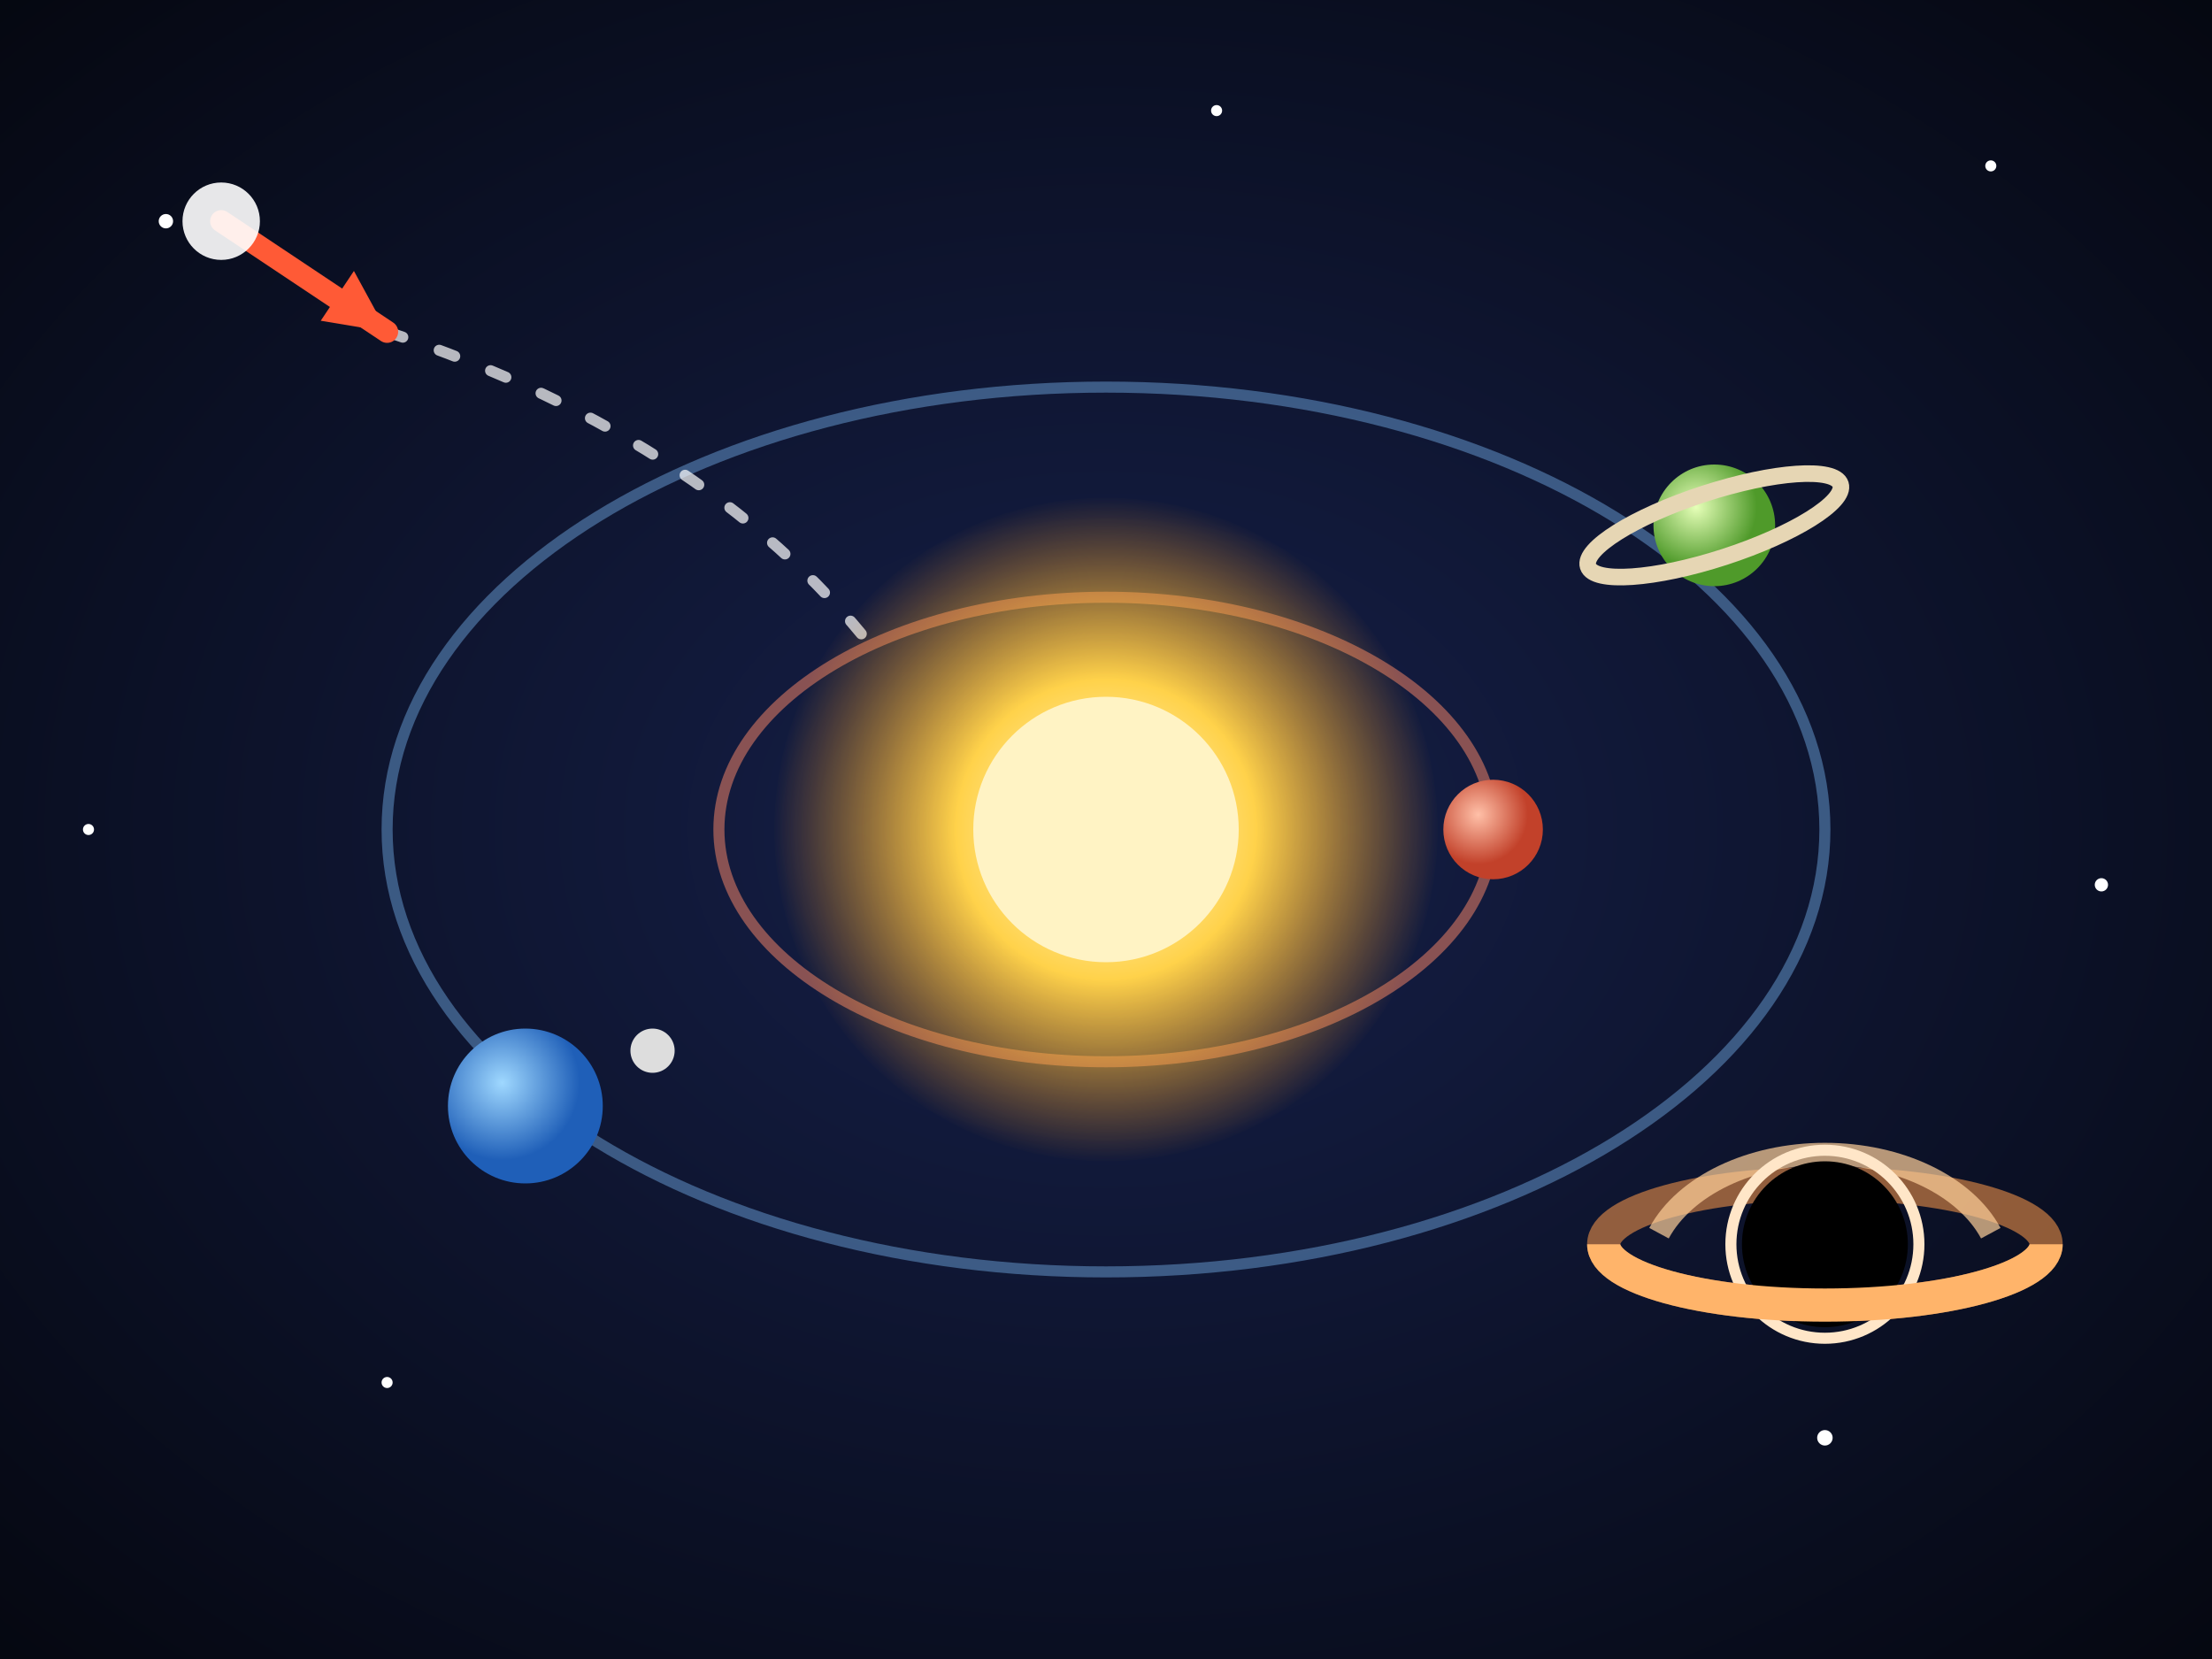
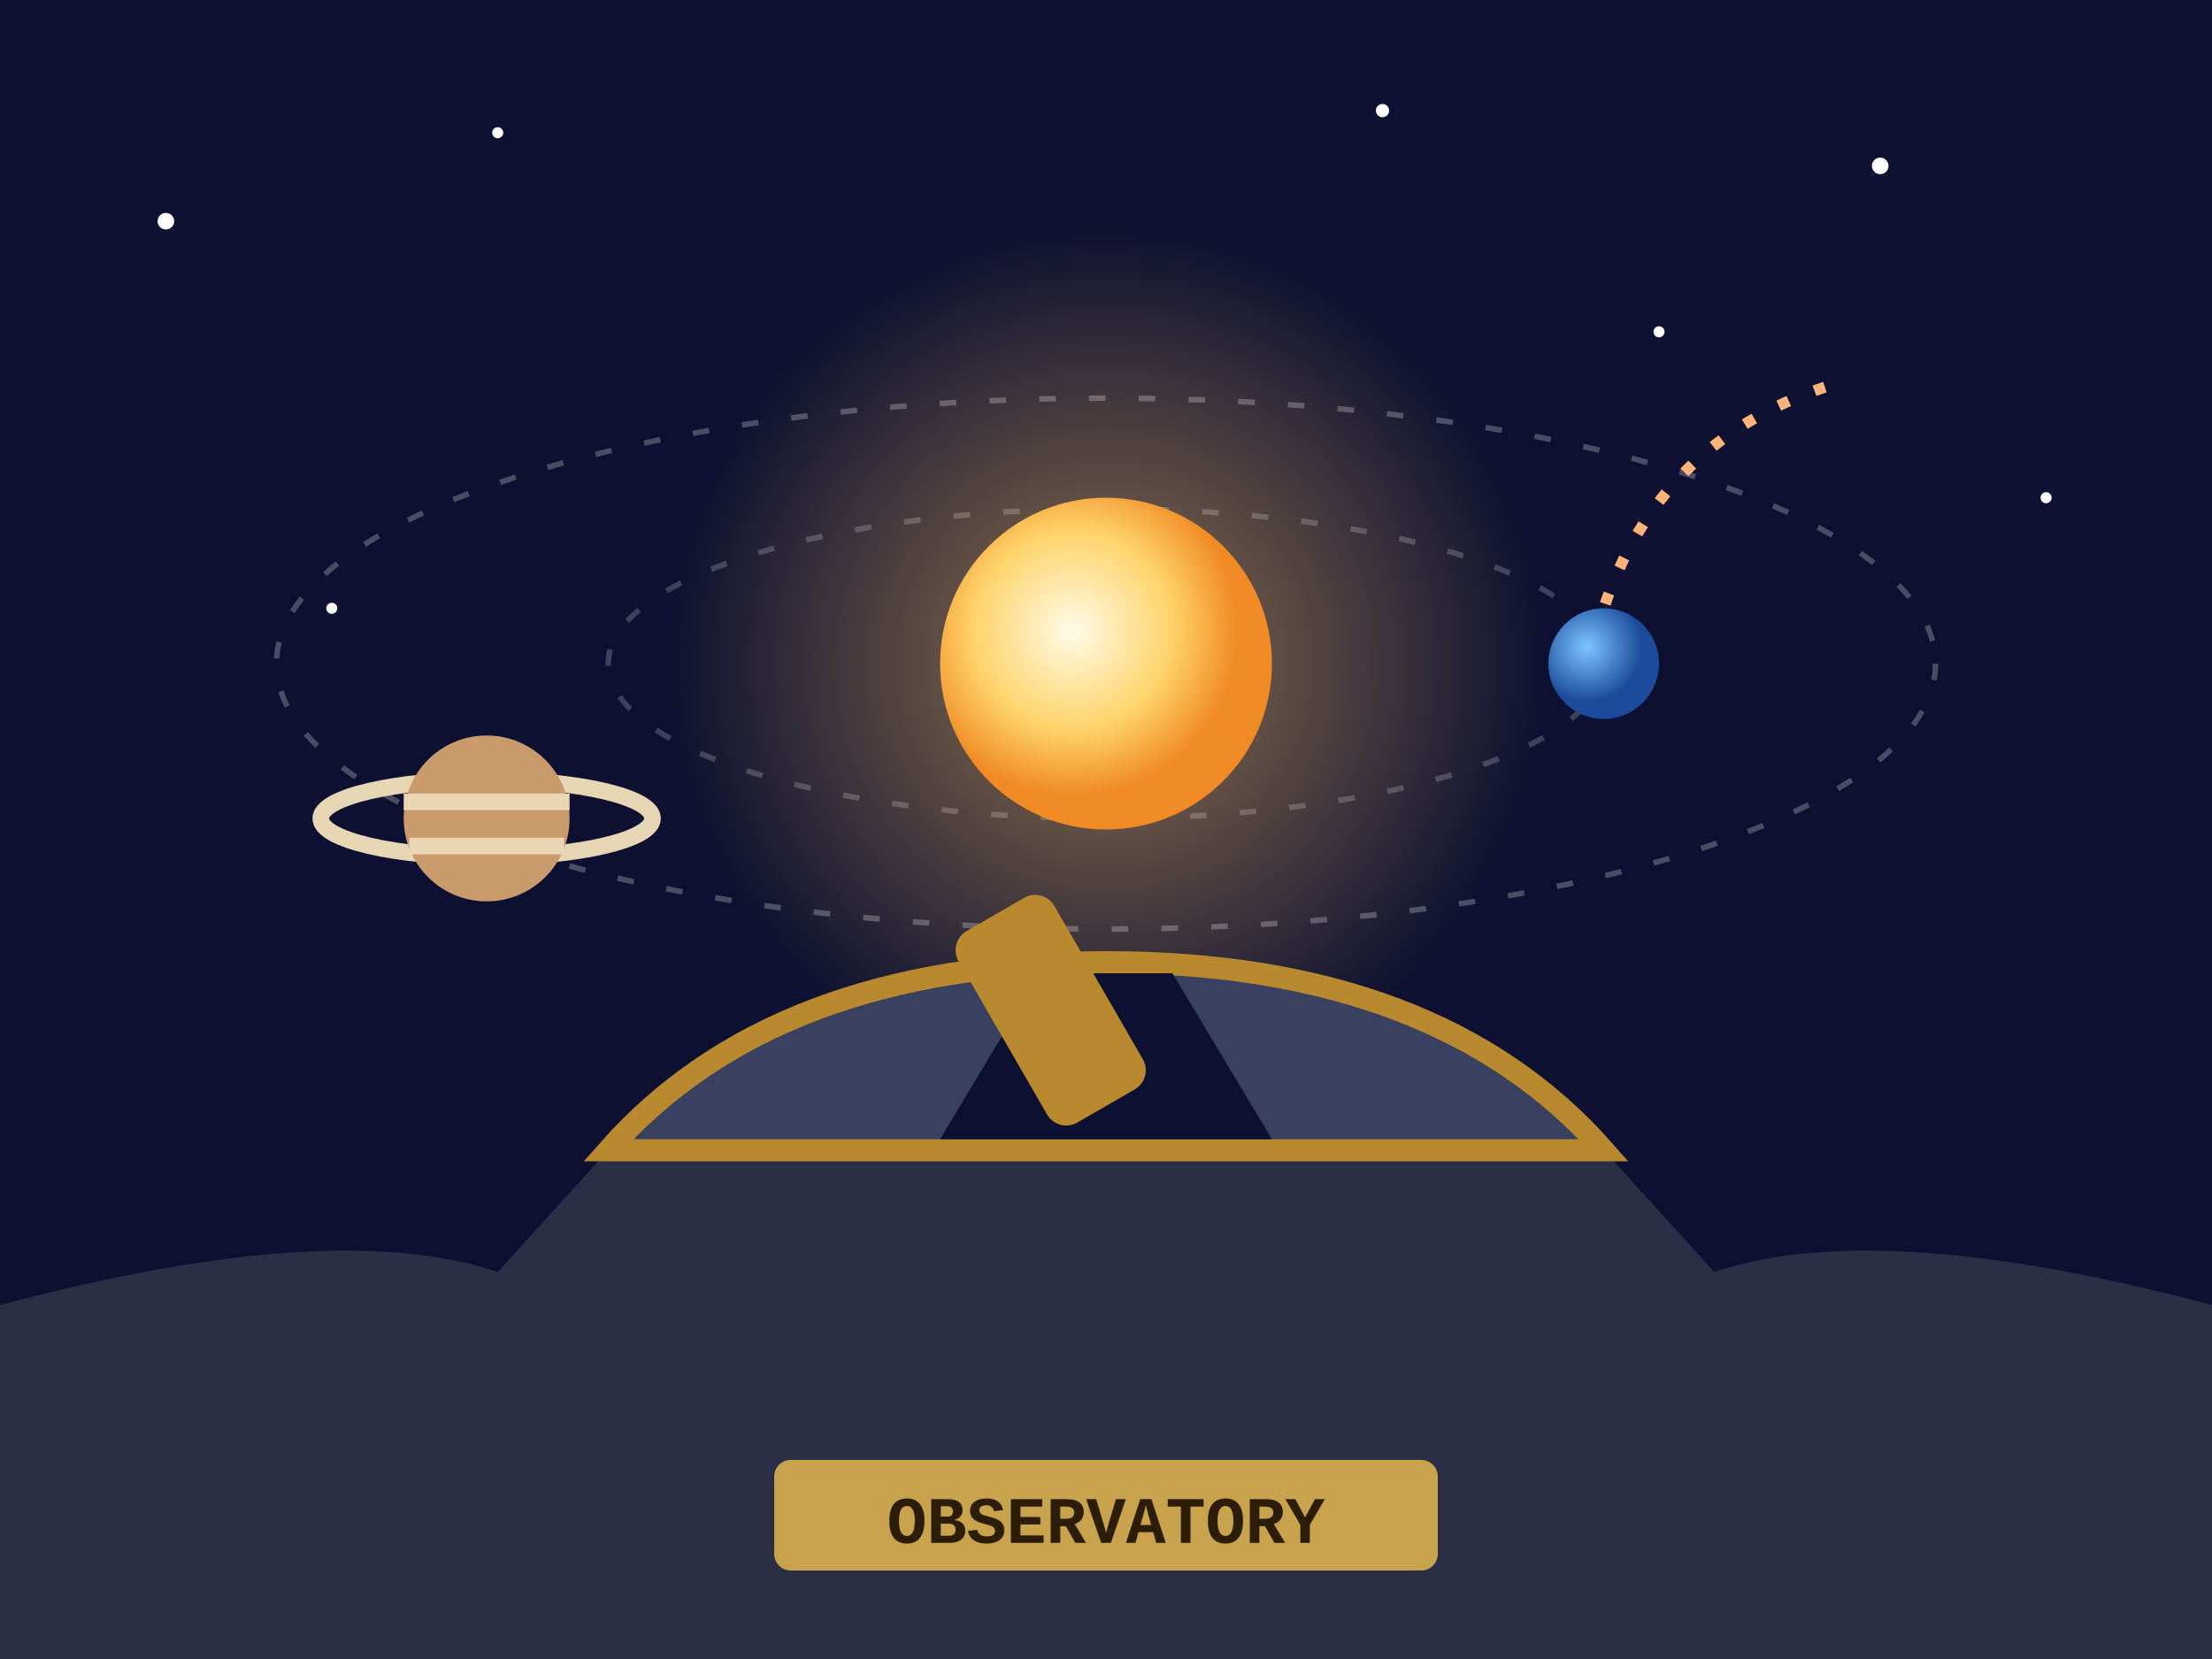
<svg xmlns="http://www.w3.org/2000/svg" viewBox="0 0 400 300">
  <defs>
-     <radialGradient id="bg" cx=".5" cy=".5" r=".75">
-       <stop offset="0" stop-color="#16204a" />
-       <stop offset="1" stop-color="#04060d" />
+     <radialGradient id="s" cx="40%" cy="40%">
+       <stop offset="0" stop-color="#fffbe8" />
+       <stop offset=".6" stop-color="#ffd36a" />
+       <stop offset="1" stop-color="#f08a24" />
    </radialGradient>
-     <radialGradient id="sun">
-       <stop offset="0" stop-color="#fffbe6" />
-       <stop offset=".45" stop-color="#ffd24a" />
-       <stop offset="1" stop-color="#ff9a1f" stop-opacity="0" />
+     <radialGradient id="gl">
+       <stop offset="0" stop-color="#ffc56a" stop-opacity=".55" />
+       <stop offset="1" stop-color="#ffc56a" stop-opacity="0" />
    </radialGradient>
-     <radialGradient id="p1" cx=".35" cy=".35">
-       <stop offset="0" stop-color="#9fd8ff" />
-       <stop offset="1" stop-color="#1f5fb8" />
-     </radialGradient>
-     <radialGradient id="p2" cx=".35" cy=".35">
-       <stop offset="0" stop-color="#ffc0a8" />
-       <stop offset="1" stop-color="#c2412a" />
-     </radialGradient>
-     <radialGradient id="p3" cx=".35" cy=".35">
-       <stop offset="0" stop-color="#e6ffb8" />
-       <stop offset="1" stop-color="#4f9a2a" />
+     <radialGradient id="b" cx="35%" cy="35%">
+       <stop offset="0" stop-color="#7cc4ff" />
+       <stop offset="1" stop-color="#1b4b9a" />
    </radialGradient>
  </defs>
-   <rect width="400" height="300" fill="url(#bg)" />
+   <rect width="400" height="300" fill="#0d1030" />
  <g fill="#fff">
-     <circle cx="30" cy="40" r="1.3" />
-     <circle cx="360" cy="30" r="1" />
-     <circle cx="330" cy="260" r="1.4" />
-     <circle cx="70" cy="250" r="1" />
-     <circle cx="220" cy="20" r="1" />
-     <circle cx="380" cy="160" r="1.2" />
-     <circle cx="16" cy="150" r="1" />
+     <circle cx="30" cy="40" r="1.5" />
+     <circle cx="90" cy="24" r="1" />
+     <circle cx="340" cy="30" r="1.5" />
+     <circle cx="370" cy="90" r="1" />
+     <circle cx="60" cy="110" r="1" />
+     <circle cx="300" cy="60" r="1" />
+     <circle cx="250" cy="20" r="1.2" />
  </g>
-   <g fill="none" stroke-linecap="round">
-     <ellipse cx="200" cy="150" rx="70" ry="42" stroke="#ff8a6a" stroke-opacity=".5" stroke-width="2" />
-     <ellipse cx="200" cy="150" rx="130" ry="80" stroke="#7fc0ff" stroke-opacity=".4" stroke-width="2" />
-     <path d="M70 60q60 20 90 60" stroke="#fff" stroke-width="2" stroke-dasharray="3 7" stroke-opacity=".7" />
-     <path d="M40 40L70 60" stroke="#ff5a36" stroke-width="4" />
+   <circle cx="200" cy="120" r="80" fill="url(#gl)" />
+   <ellipse cx="200" cy="120" rx="150" ry="48" fill="none" stroke="#fff" stroke-opacity=".25" stroke-dasharray="3 6" />
+   <ellipse cx="200" cy="120" rx="90" ry="28" fill="none" stroke="#fff" stroke-opacity=".2" stroke-dasharray="3 6" />
+   <circle cx="200" cy="120" r="30" fill="url(#s)" />
+   <circle cx="290" cy="120" r="10" fill="url(#b)" />
+   <g transform="translate(88 148)">
+     <ellipse rx="30" ry="7" fill="none" stroke="#e6d6b4" stroke-width="3" />
+     <circle r="15" fill="#c99a6b" />
+     <path d="M-15-3h30M-14 5h28" stroke="#ead6b4" stroke-width="3" />
  </g>
-   <path d="M70 60l-12-2 6-9z" fill="#ff5a36" />
-   <circle cx="200" cy="150" r="60" fill="url(#sun)" />
-   <circle cx="200" cy="150" r="24" fill="#fff3c4" />
-   <circle cx="270" cy="150" r="9" fill="url(#p2)" />
-   <circle cx="95" cy="200" r="14" fill="url(#p1)" />
-   <circle cx="118" cy="190" r="4" fill="#ddd" />
-   <circle cx="310" cy="95" r="11" fill="url(#p3)" />
-   <circle cx="40" cy="40" r="7" fill="#fff" fill-opacity=".9" />
-   <g transform="translate(330 225)">
-     <ellipse rx="40" ry="11" fill="none" stroke="#ff9a4a" stroke-width="6" opacity=".55" />
-     <path d="M-30 -2a32 22 0 0 1 60 0" fill="none" stroke="#ffd09a" stroke-width="4" opacity=".7" />
-     <circle r="15" fill="#000" />
-     <circle r="17" fill="none" stroke="#ffe6c8" stroke-width="2" />
-     <path d="M-40 0a40 11 0 0 0 80 0" fill="none" stroke="#ffb46a" stroke-width="6" />
-   </g>
-   <g transform="translate(310 95)">
-     <ellipse rx="24" ry="6" fill="none" stroke="#e6d6b4" stroke-width="3" transform="rotate(-18)" />
-   </g>
+   <path d="M330 70q-30 10-40 40" stroke="#ffb27a" stroke-width="2" stroke-dasharray="2 5" fill="none" />
+   <path d="M0 300V236q60-16 90-6l20-22q30-34 90-34t90 34l20 22q30-10 90 6v64z" fill="#2a2f45" />
+   <path d="M110 208q30-34 90-34t90 34z" fill="#3a4060" stroke="#b8892f" stroke-width="4" />
+   <path d="M188 176l24 0 18 30h-60z" fill="#0d1030" />
+   <rect x="190" y="160" width="20" height="40" rx="4" fill="#b8892f" transform="rotate(-30 200 200)" />
+   <rect x="140" y="264" width="120" height="20" rx="3" fill="#c9a24d" />
+   <text x="200" y="279" font-family="Courier New,monospace" font-weight="700" font-size="12" text-anchor="middle" fill="#2b1d07">OBSERVATORY</text>
</svg>
